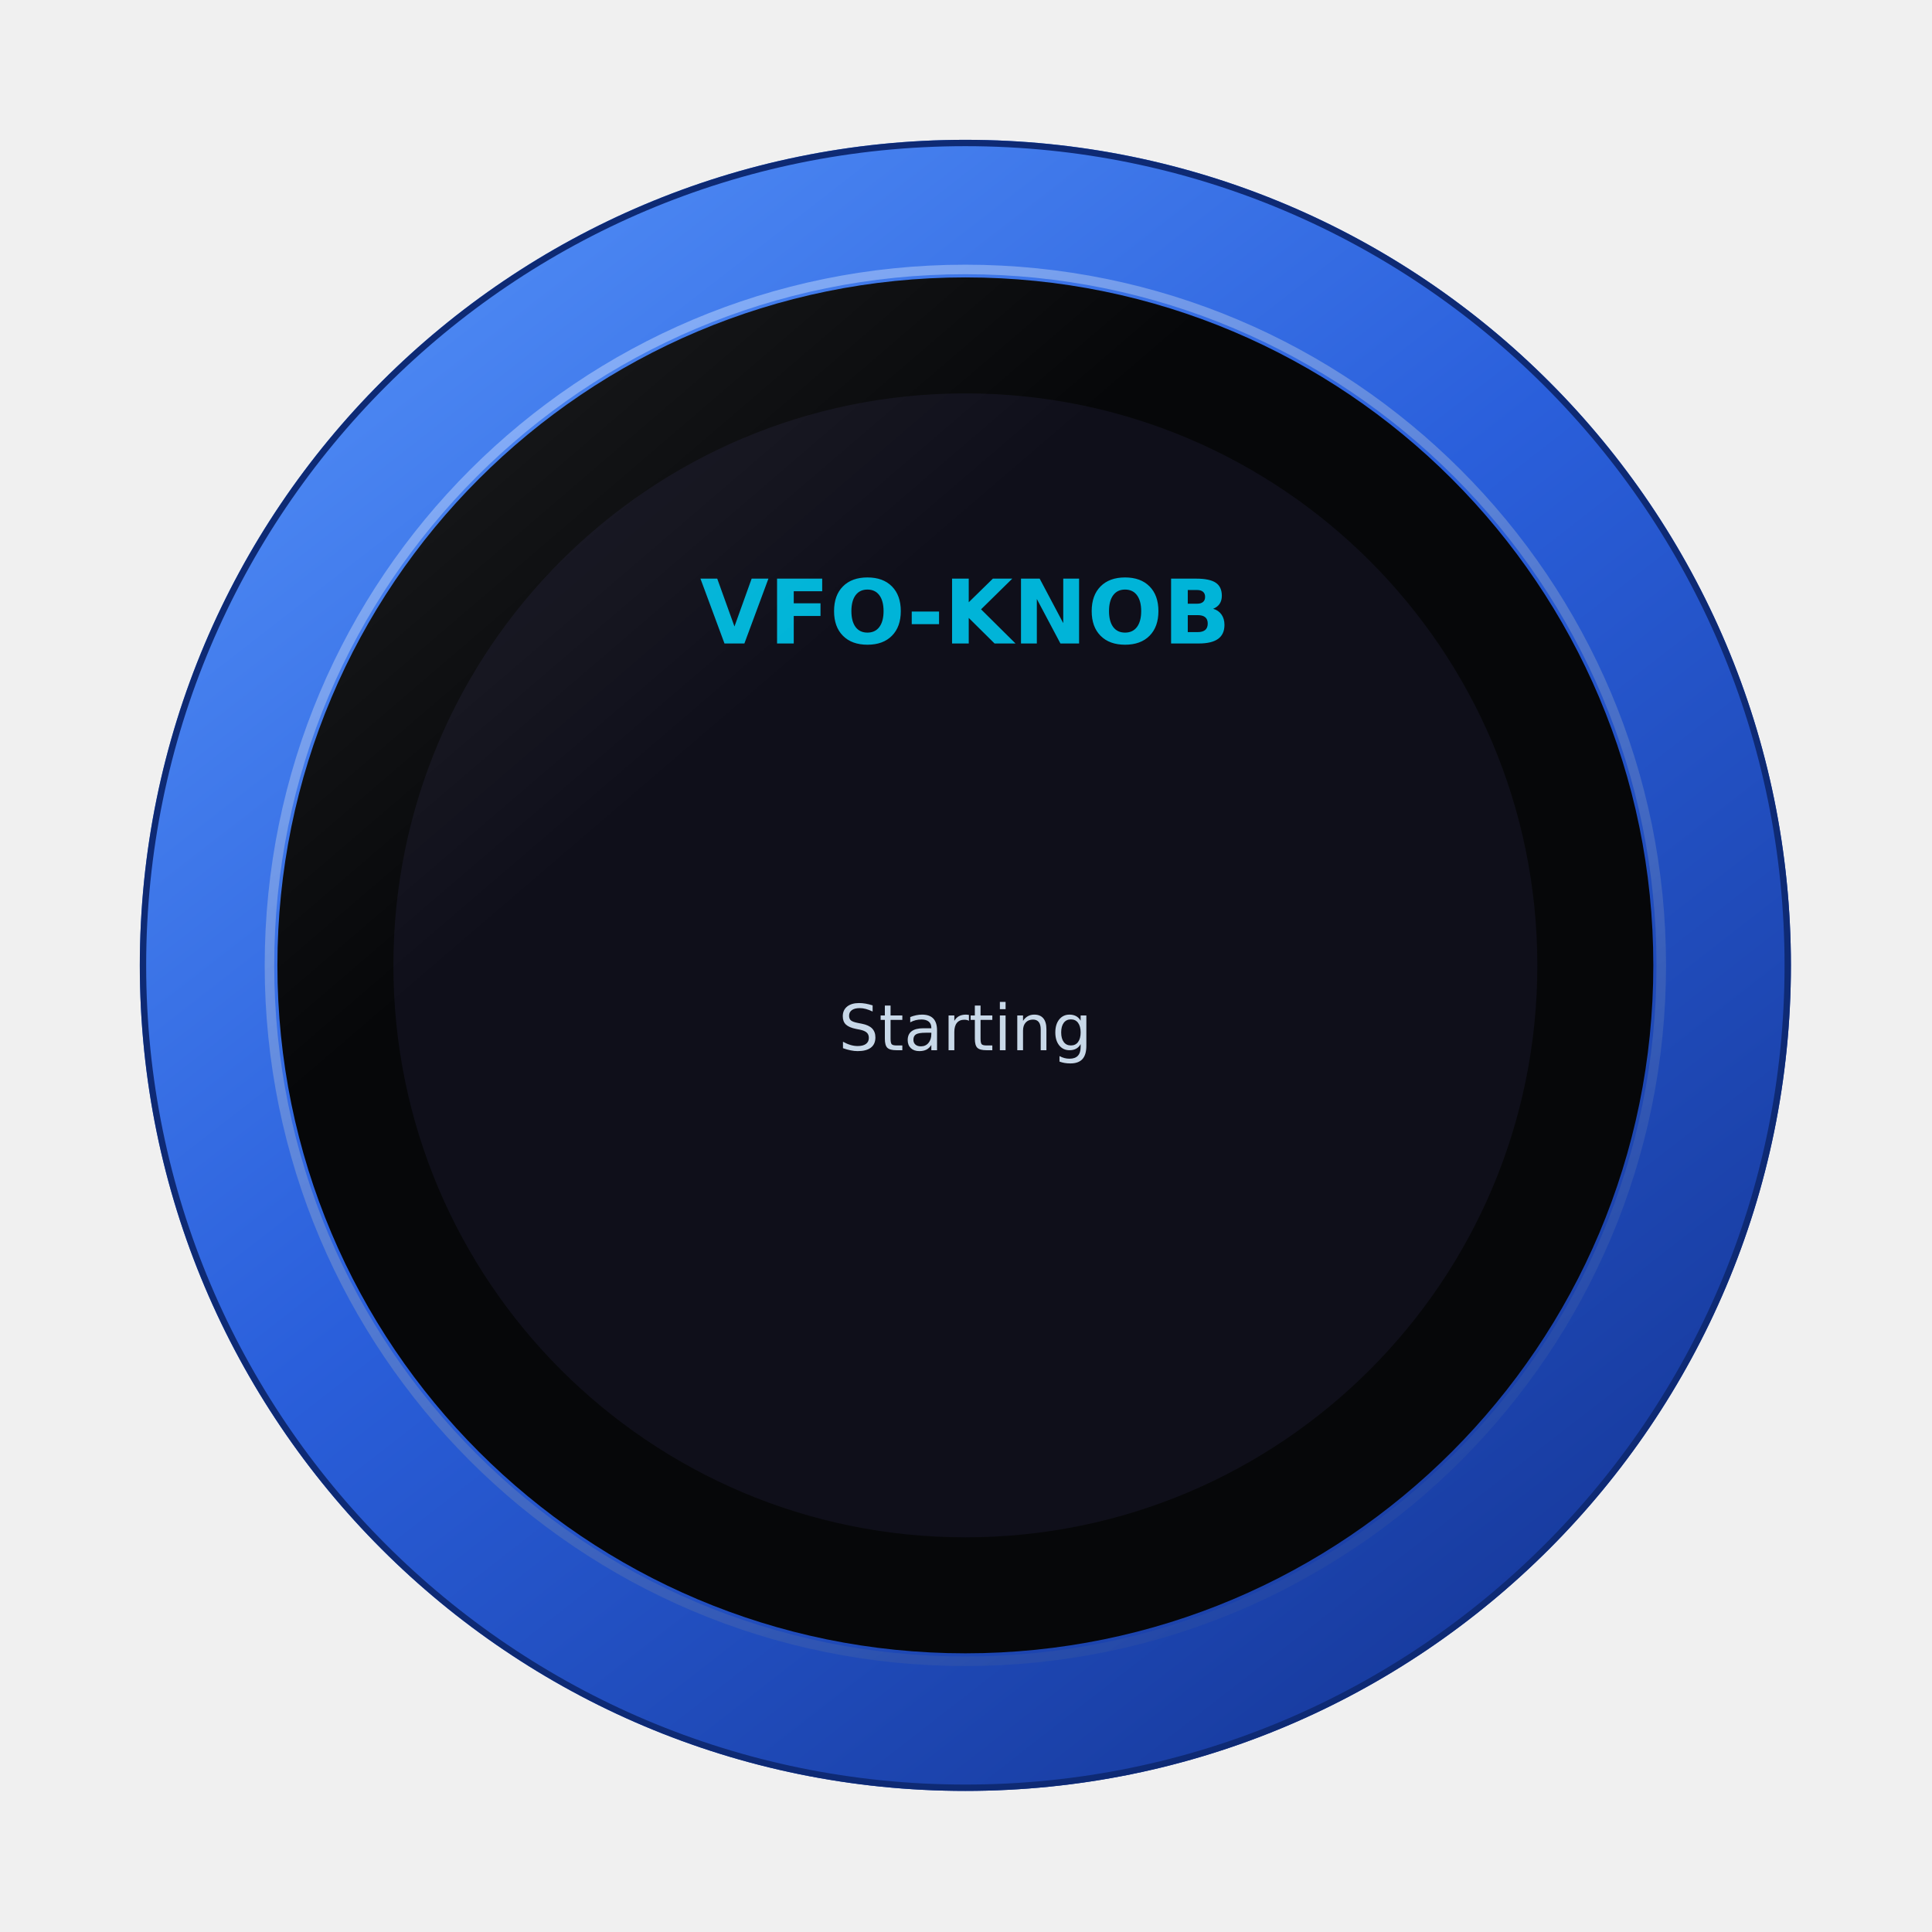
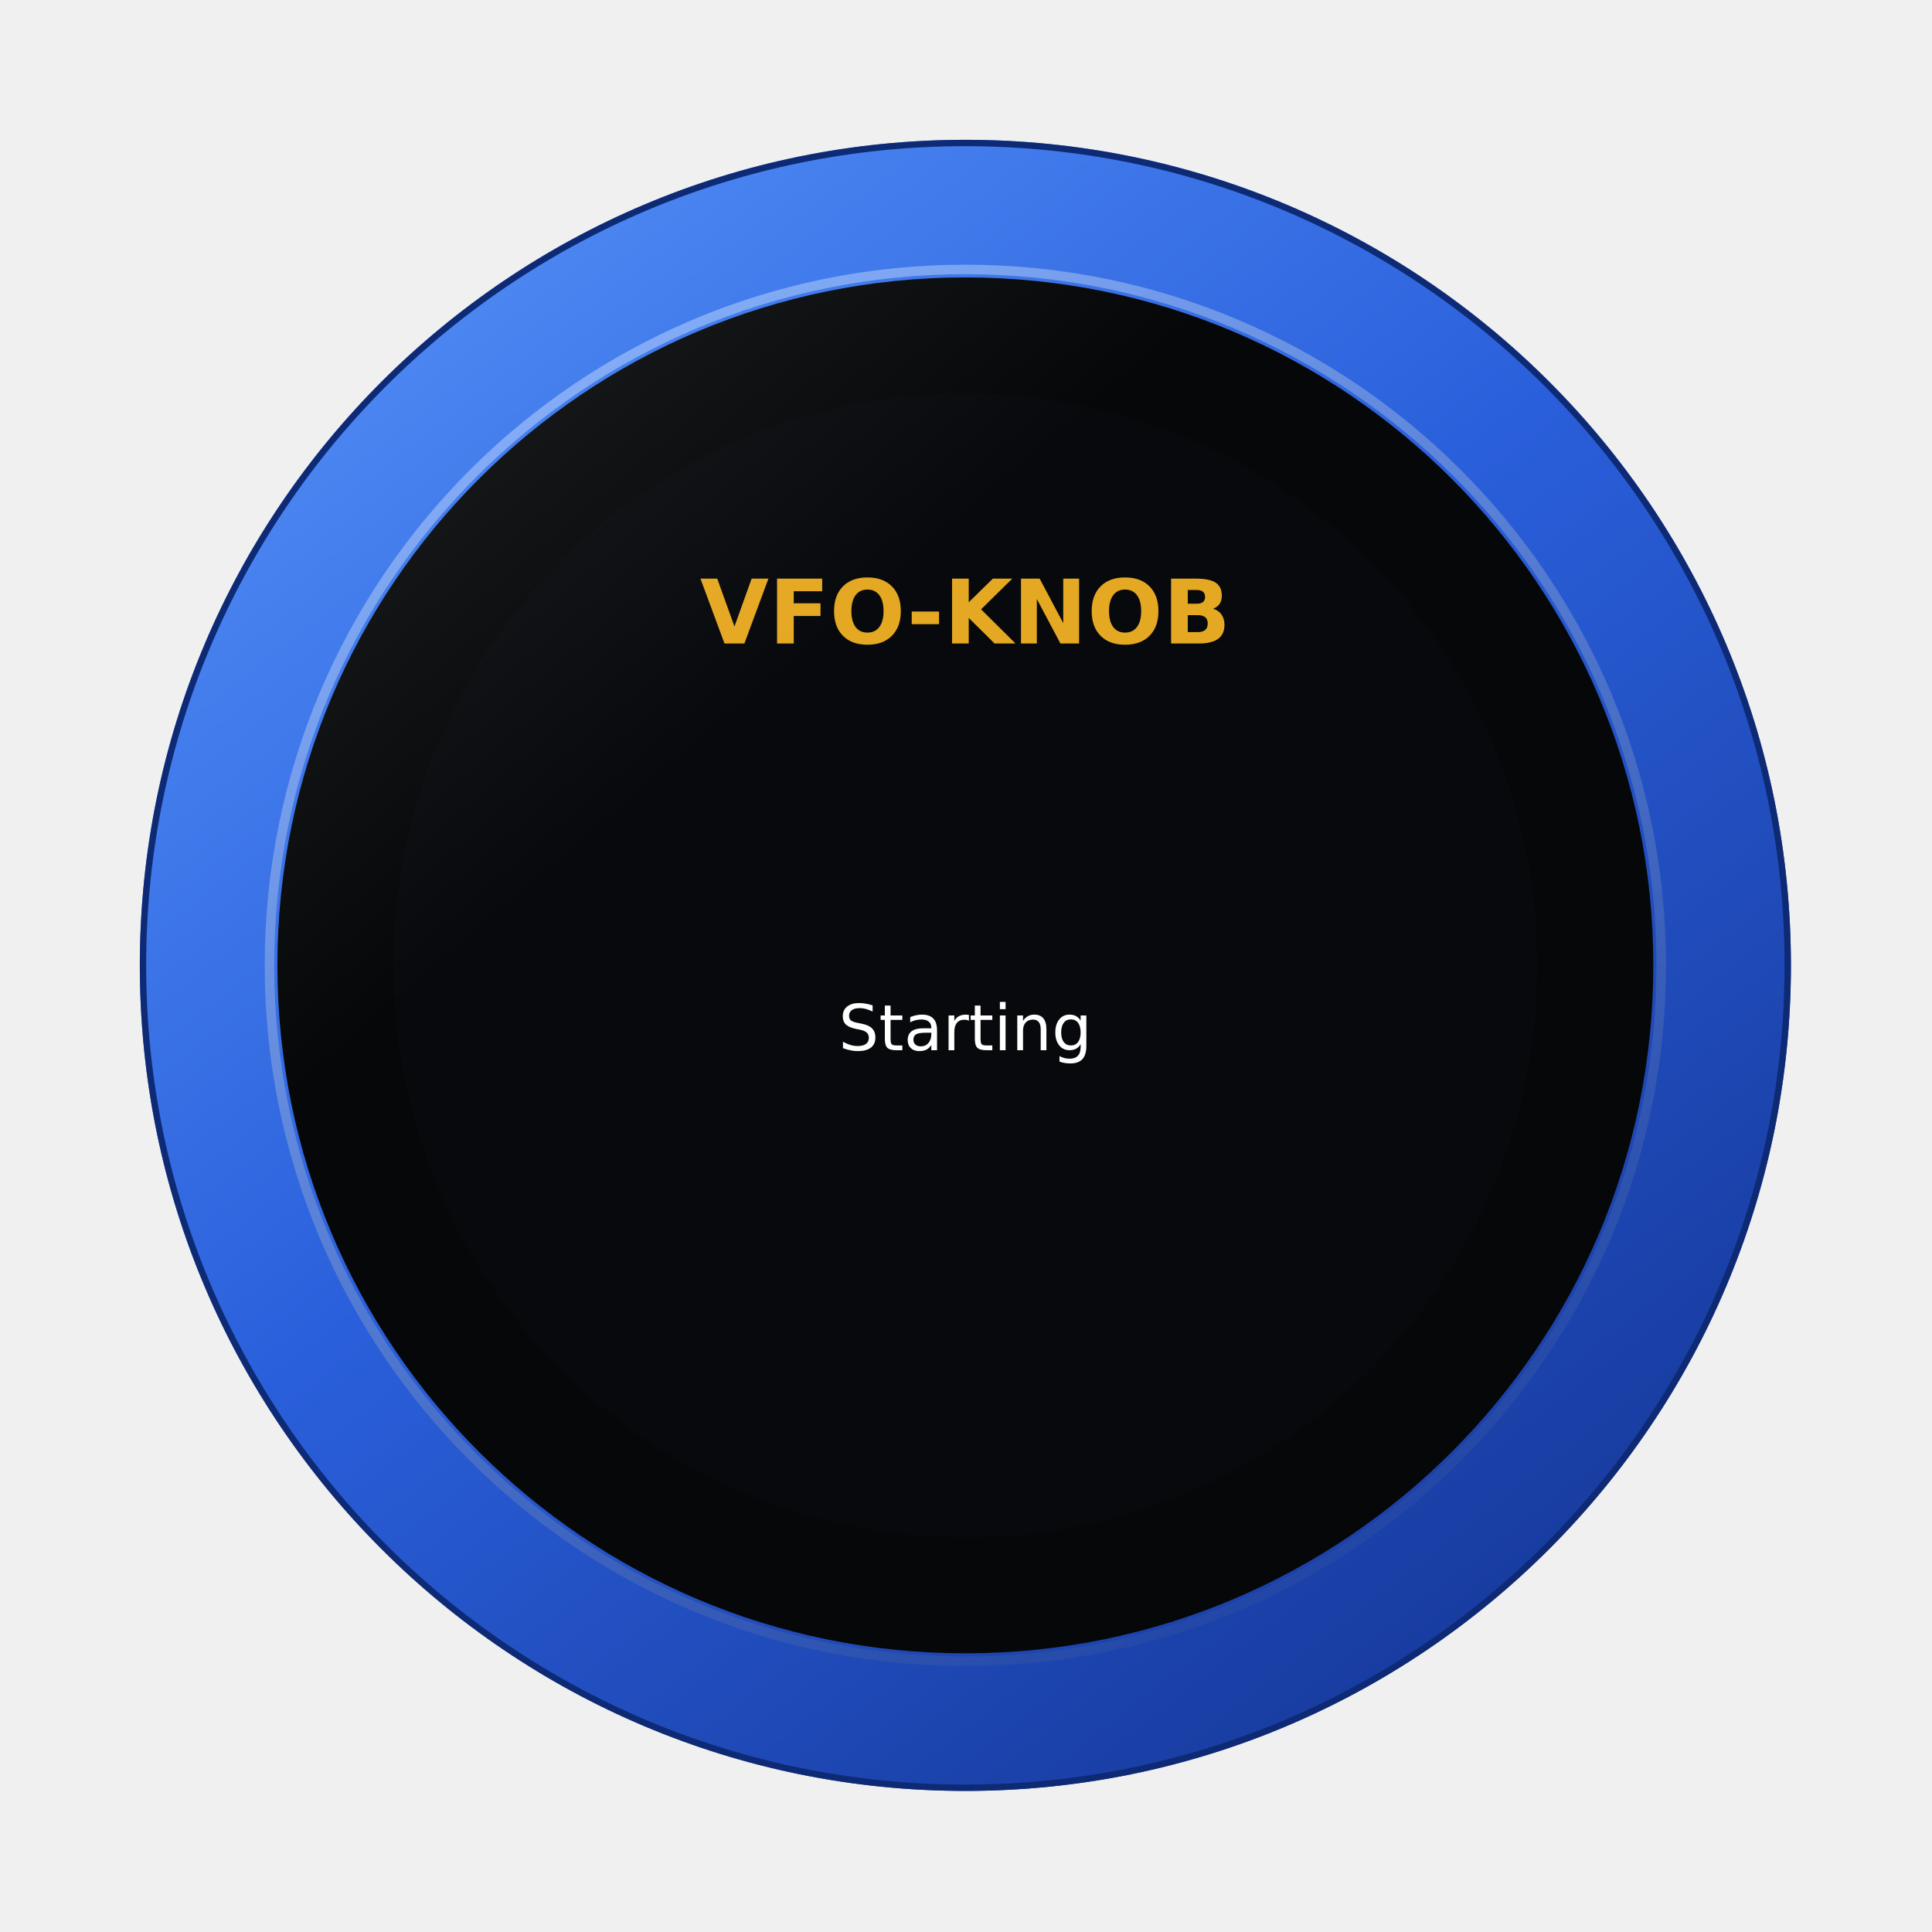
<svg xmlns="http://www.w3.org/2000/svg" viewBox="0 0 608 608" width="608" height="608" role="img" aria-label="The setup firmware starting">
  <defs>
    <clipPath id="setup-01-glass">
      <circle cx="180" cy="180" r="180" />
    </clipPath>
    <linearGradient id="setup-01-alu" x1="0.15" y1="0.05" x2="0.85" y2="0.95">
      <stop offset="0" stop-color="#4F8BF5" />
      <stop offset="0.45" stop-color="#2A5FDB" />
      <stop offset="1" stop-color="#16389A" />
    </linearGradient>
    <linearGradient id="setup-01-chamfer" x1="0.2" y1="0" x2="0.8" y2="1">
      <stop offset="0" stop-color="#9CC0FF" />
      <stop offset="1" stop-color="#1B3F9E" />
    </linearGradient>
    <linearGradient id="setup-01-gloss" x1="0" y1="0" x2="0.6" y2="0.7">
      <stop offset="0" stop-color="#FFFFFF" stop-opacity="0.10" />
      <stop offset="0.5" stop-color="#FFFFFF" stop-opacity="0" />
    </linearGradient>
    <linearGradient id="setup-01-upd" x1="0" y1="0" x2="0" y2="1">
      <stop offset="0" stop-color="#262015" />
      <stop offset="1" stop-color="#0C0E13" />
    </linearGradient>
    <marker id="setup-01-arrow" viewBox="0 0 10 10" refX="7" refY="5" markerWidth="7" markerHeight="7" orient="auto-start-reverse">
      <path d="M0,1 L10,5 L0,9 z" fill="#E0902A" />
    </marker>
  </defs>
  <circle cx="303.8" cy="303.8" r="259.8" fill="url(#setup-01-alu)" />
  <circle cx="303.8" cy="303.8" r="258.8" fill="none" stroke="#0E2A74" stroke-width="2" />
  <circle cx="303.8" cy="303.8" r="219.0" fill="none" stroke="url(#setup-01-chamfer)" stroke-width="3" opacity="0.8" />
  <circle cx="303.8" cy="303.8" r="216.5" fill="#060709" />
  <g transform="translate(123.8,123.8)">
    <g clip-path="url(#setup-01-glass)">
-       <rect x="0" y="0" width="360" height="360" fill="#0F0F1A" />
-       <text x="180.0" y="78.7" font-size="28" fill="#00B4D8" font-family="DejaVu Sans,Verdana,sans-serif" font-weight="600" text-anchor="middle">VFO-KNOB</text>
-       <text x="180.0" y="206.7" font-size="20" fill="#C8D8E8" font-family="DejaVu Sans,Verdana,sans-serif" font-weight="400" text-anchor="middle">Starting</text>
+       <rect x="0" y="0" width="360" height="360" fill="#08090C" />
+       <text x="180.0" y="78.7" font-size="28" fill="#E5A823" font-family="DejaVu Sans,Verdana,sans-serif" font-weight="600" text-anchor="middle">VFO-KNOB</text>
+       <text x="180.0" y="206.7" font-size="20" fill="#FFFFFF" font-family="DejaVu Sans,Verdana,sans-serif" font-weight="400" text-anchor="middle">Starting</text>
    </g>
  </g>
  <circle cx="303.8" cy="303.8" r="216.5" fill="url(#setup-01-gloss)" />
</svg>
